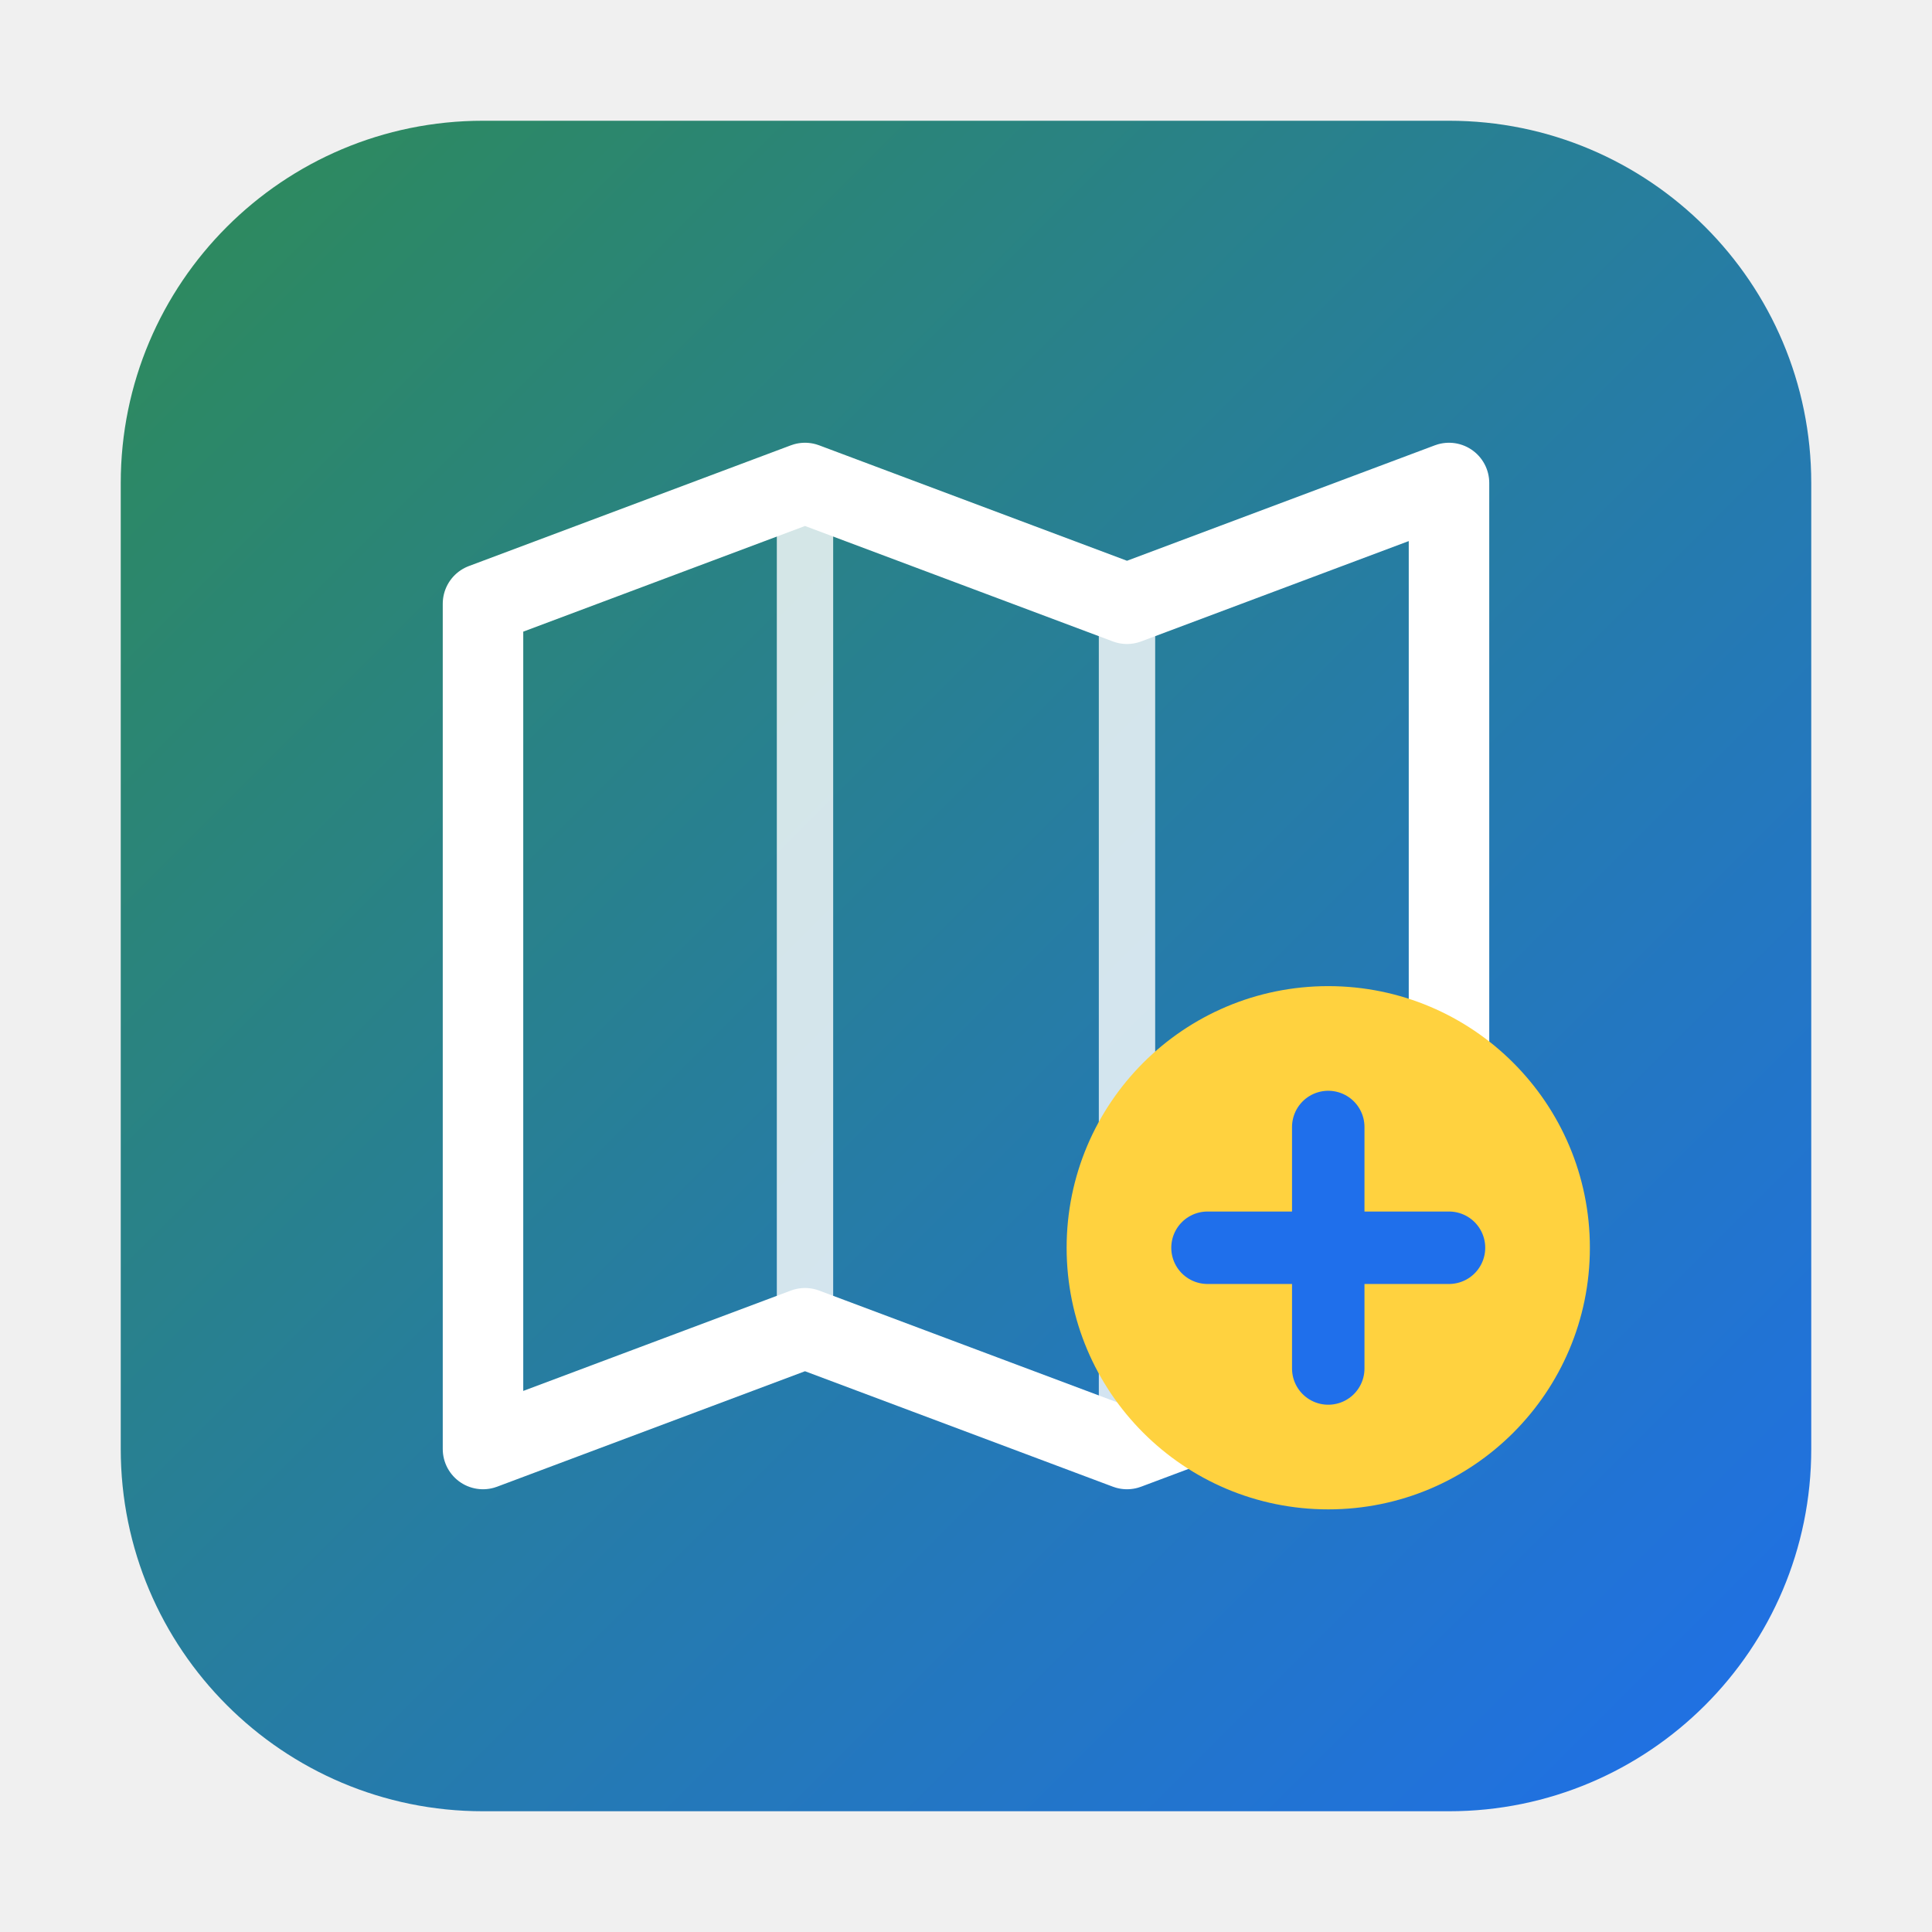
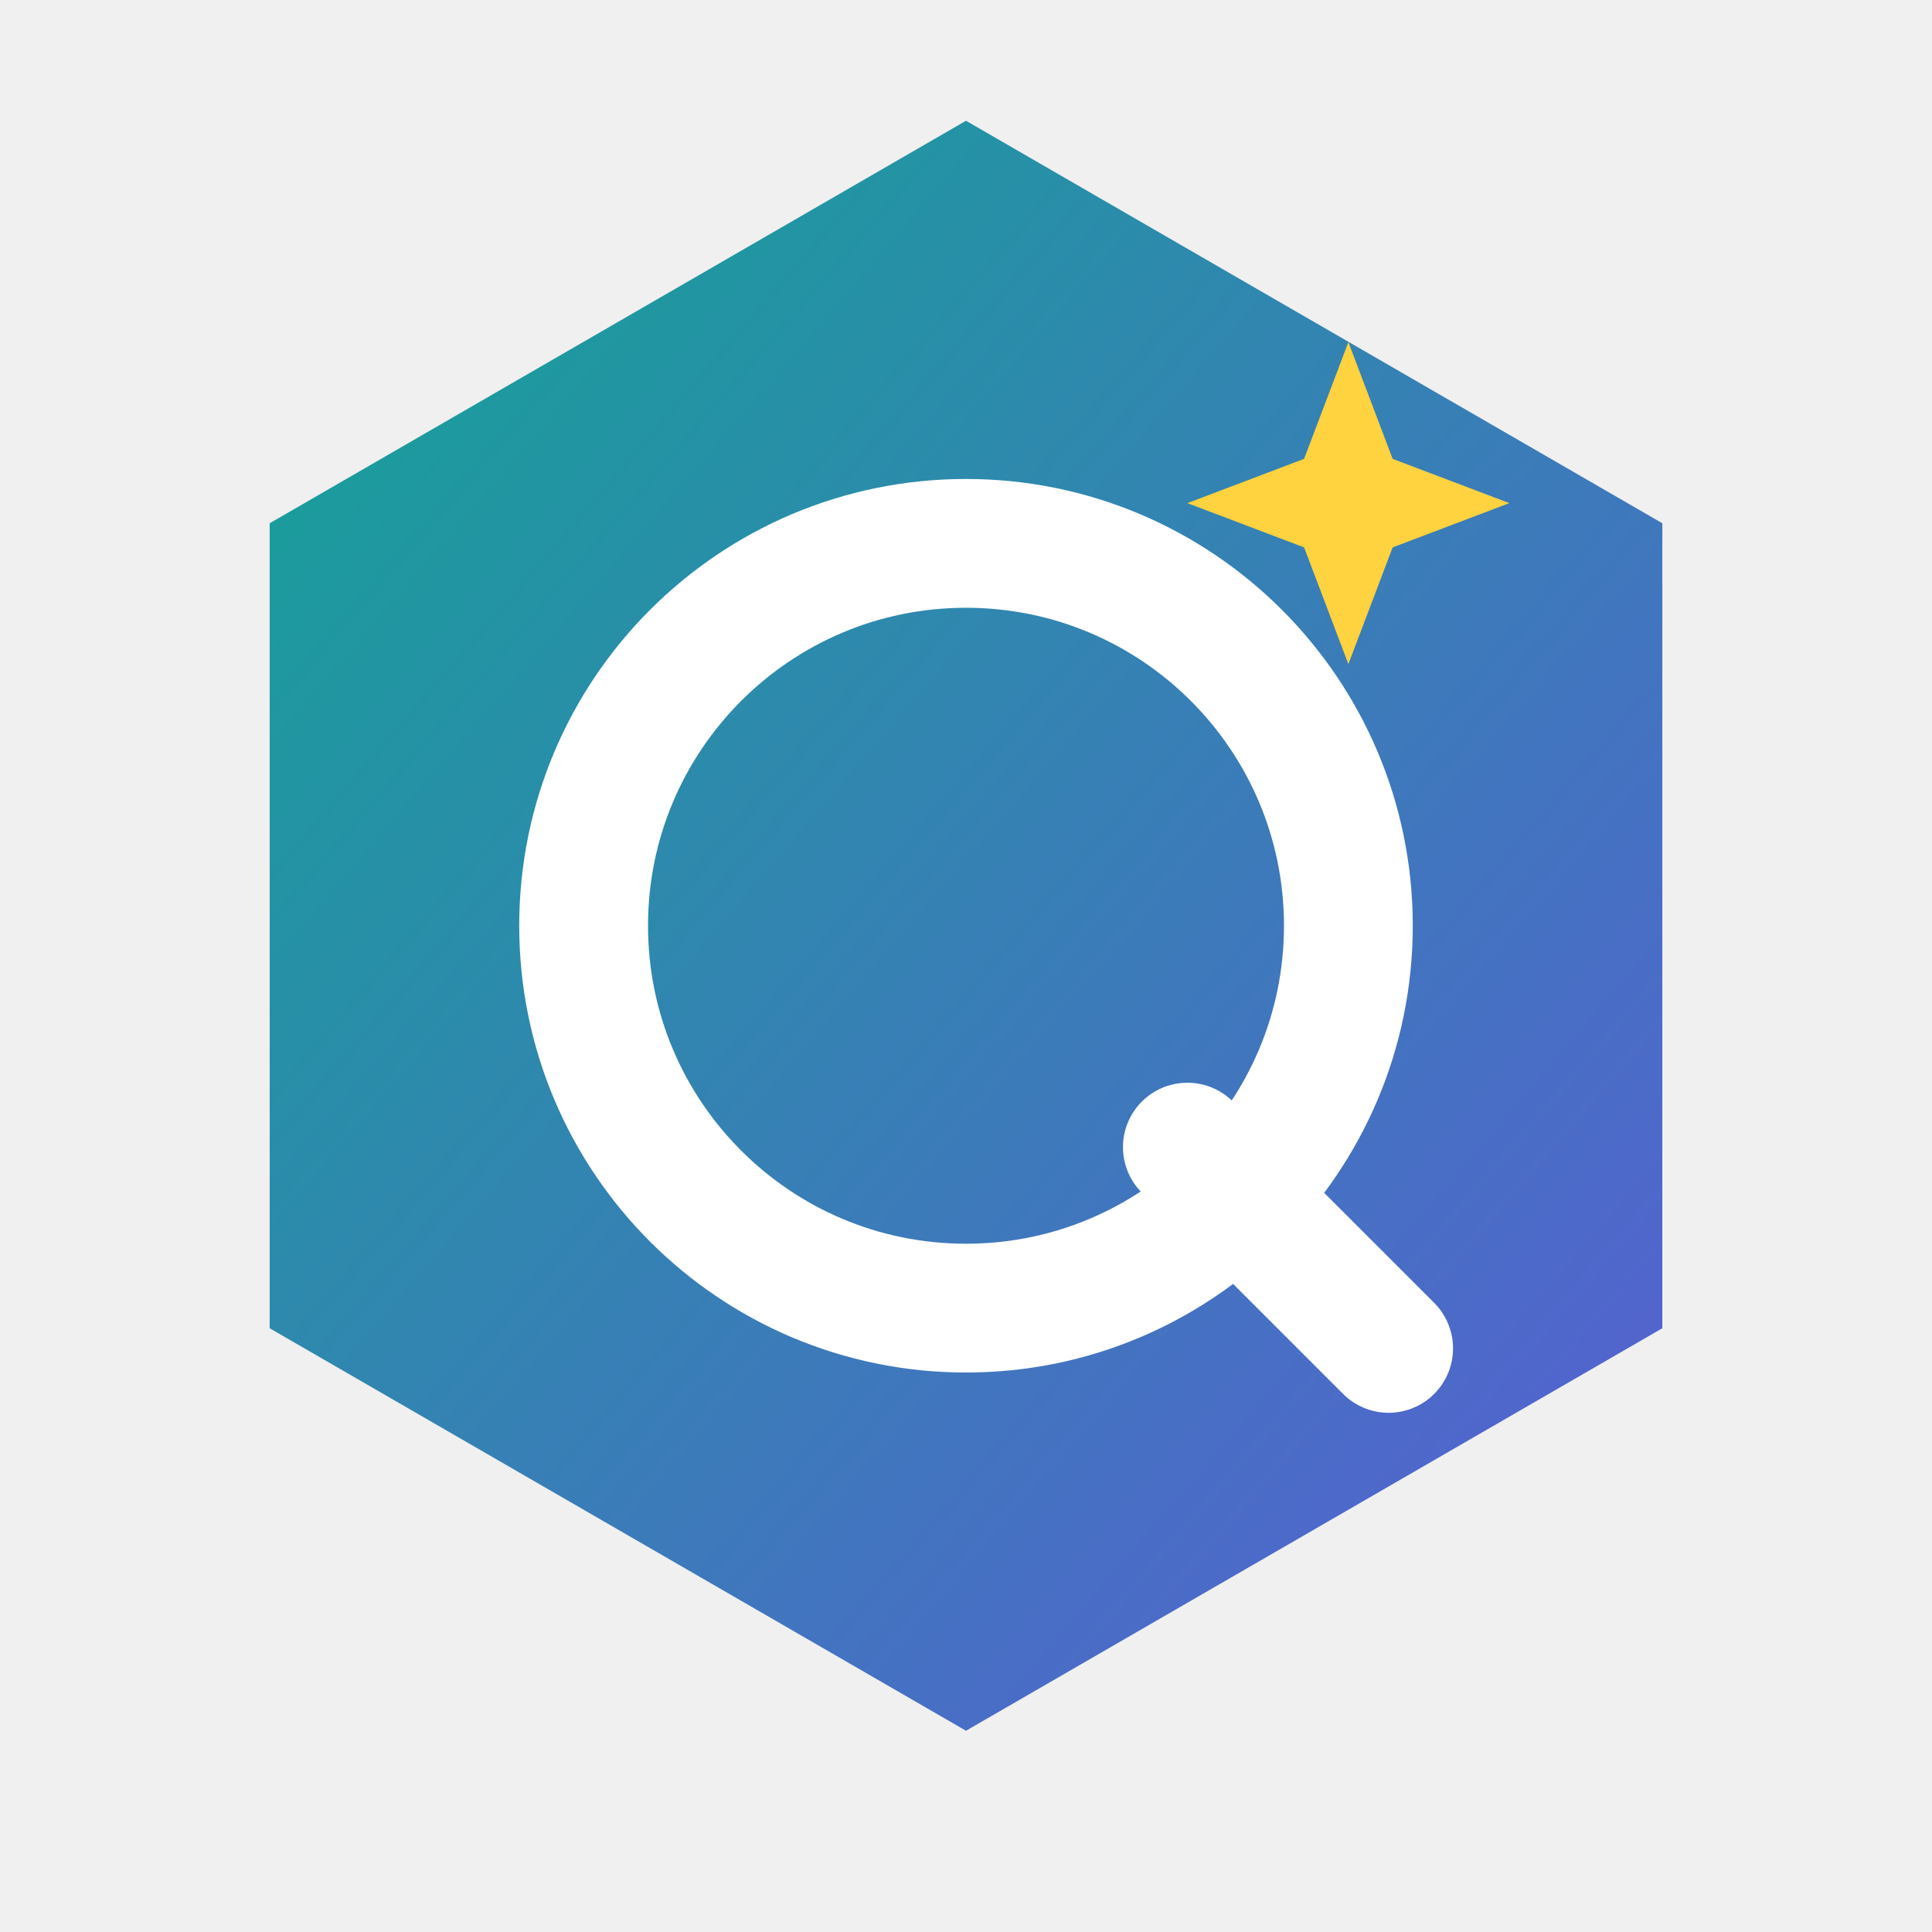
<svg xmlns="http://www.w3.org/2000/svg" width="48" height="48" viewBox="0 0 48 48">
  <defs>
-     <linearGradient id="g" x1="0" y1="0" x2="1" y2="1">
-       <stop offset="0" stop-color="#2e8b57" />
-       <stop offset="1" stop-color="#1f6feb" />
+     <linearGradient id="qg" x1="0" y1="0" x2="1" y2="1">
+       <stop offset="0" stop-color="#12A594" />
+       <stop offset="1" stop-color="#5B5BD6" />
    </linearGradient>
  </defs>
-   <rect x="3" y="3" width="42" height="42" rx="9" fill="url(#g)" />
-   <path d="M12 15 L20 12 L28 15 L36 12 L36 33 L28 36 L20 33 L12 36 Z" fill="none" stroke="#ffffff" stroke-width="2" stroke-linejoin="round" />
-   <path d="M20 12 L20 33 M28 15 L28 36" stroke="#ffffff" stroke-width="1.4" opacity="0.8" />
-   <circle cx="33" cy="31" r="6.5" fill="#ffd23f" />
-   <path d="M30 31 h6 M33 28 v6" stroke="#1f6feb" stroke-width="1.8" stroke-linecap="round" />
+   <path d="M24 3 L41.3 13 L41.3 33 L24 43 L6.7 33 L6.7 13 Z" fill="url(#qg)" />
+   <circle cx="24" cy="23" r="9.5" fill="none" stroke="#ffffff" stroke-width="3.2" />
+   <line x1="29.5" y1="28.5" x2="34.5" y2="33.5" stroke="#ffffff" stroke-width="3.2" stroke-linecap="round" />
+   <g transform="translate(33.5,12.5)">
+     <path d="M0 -4 L1.1 -1.1 L4 0 L1.1 1.1 L0 4 L-1.1 1.1 L-4 0 L-1.1 -1.1 Z" fill="#FFD23F" />
+   </g>
</svg>
